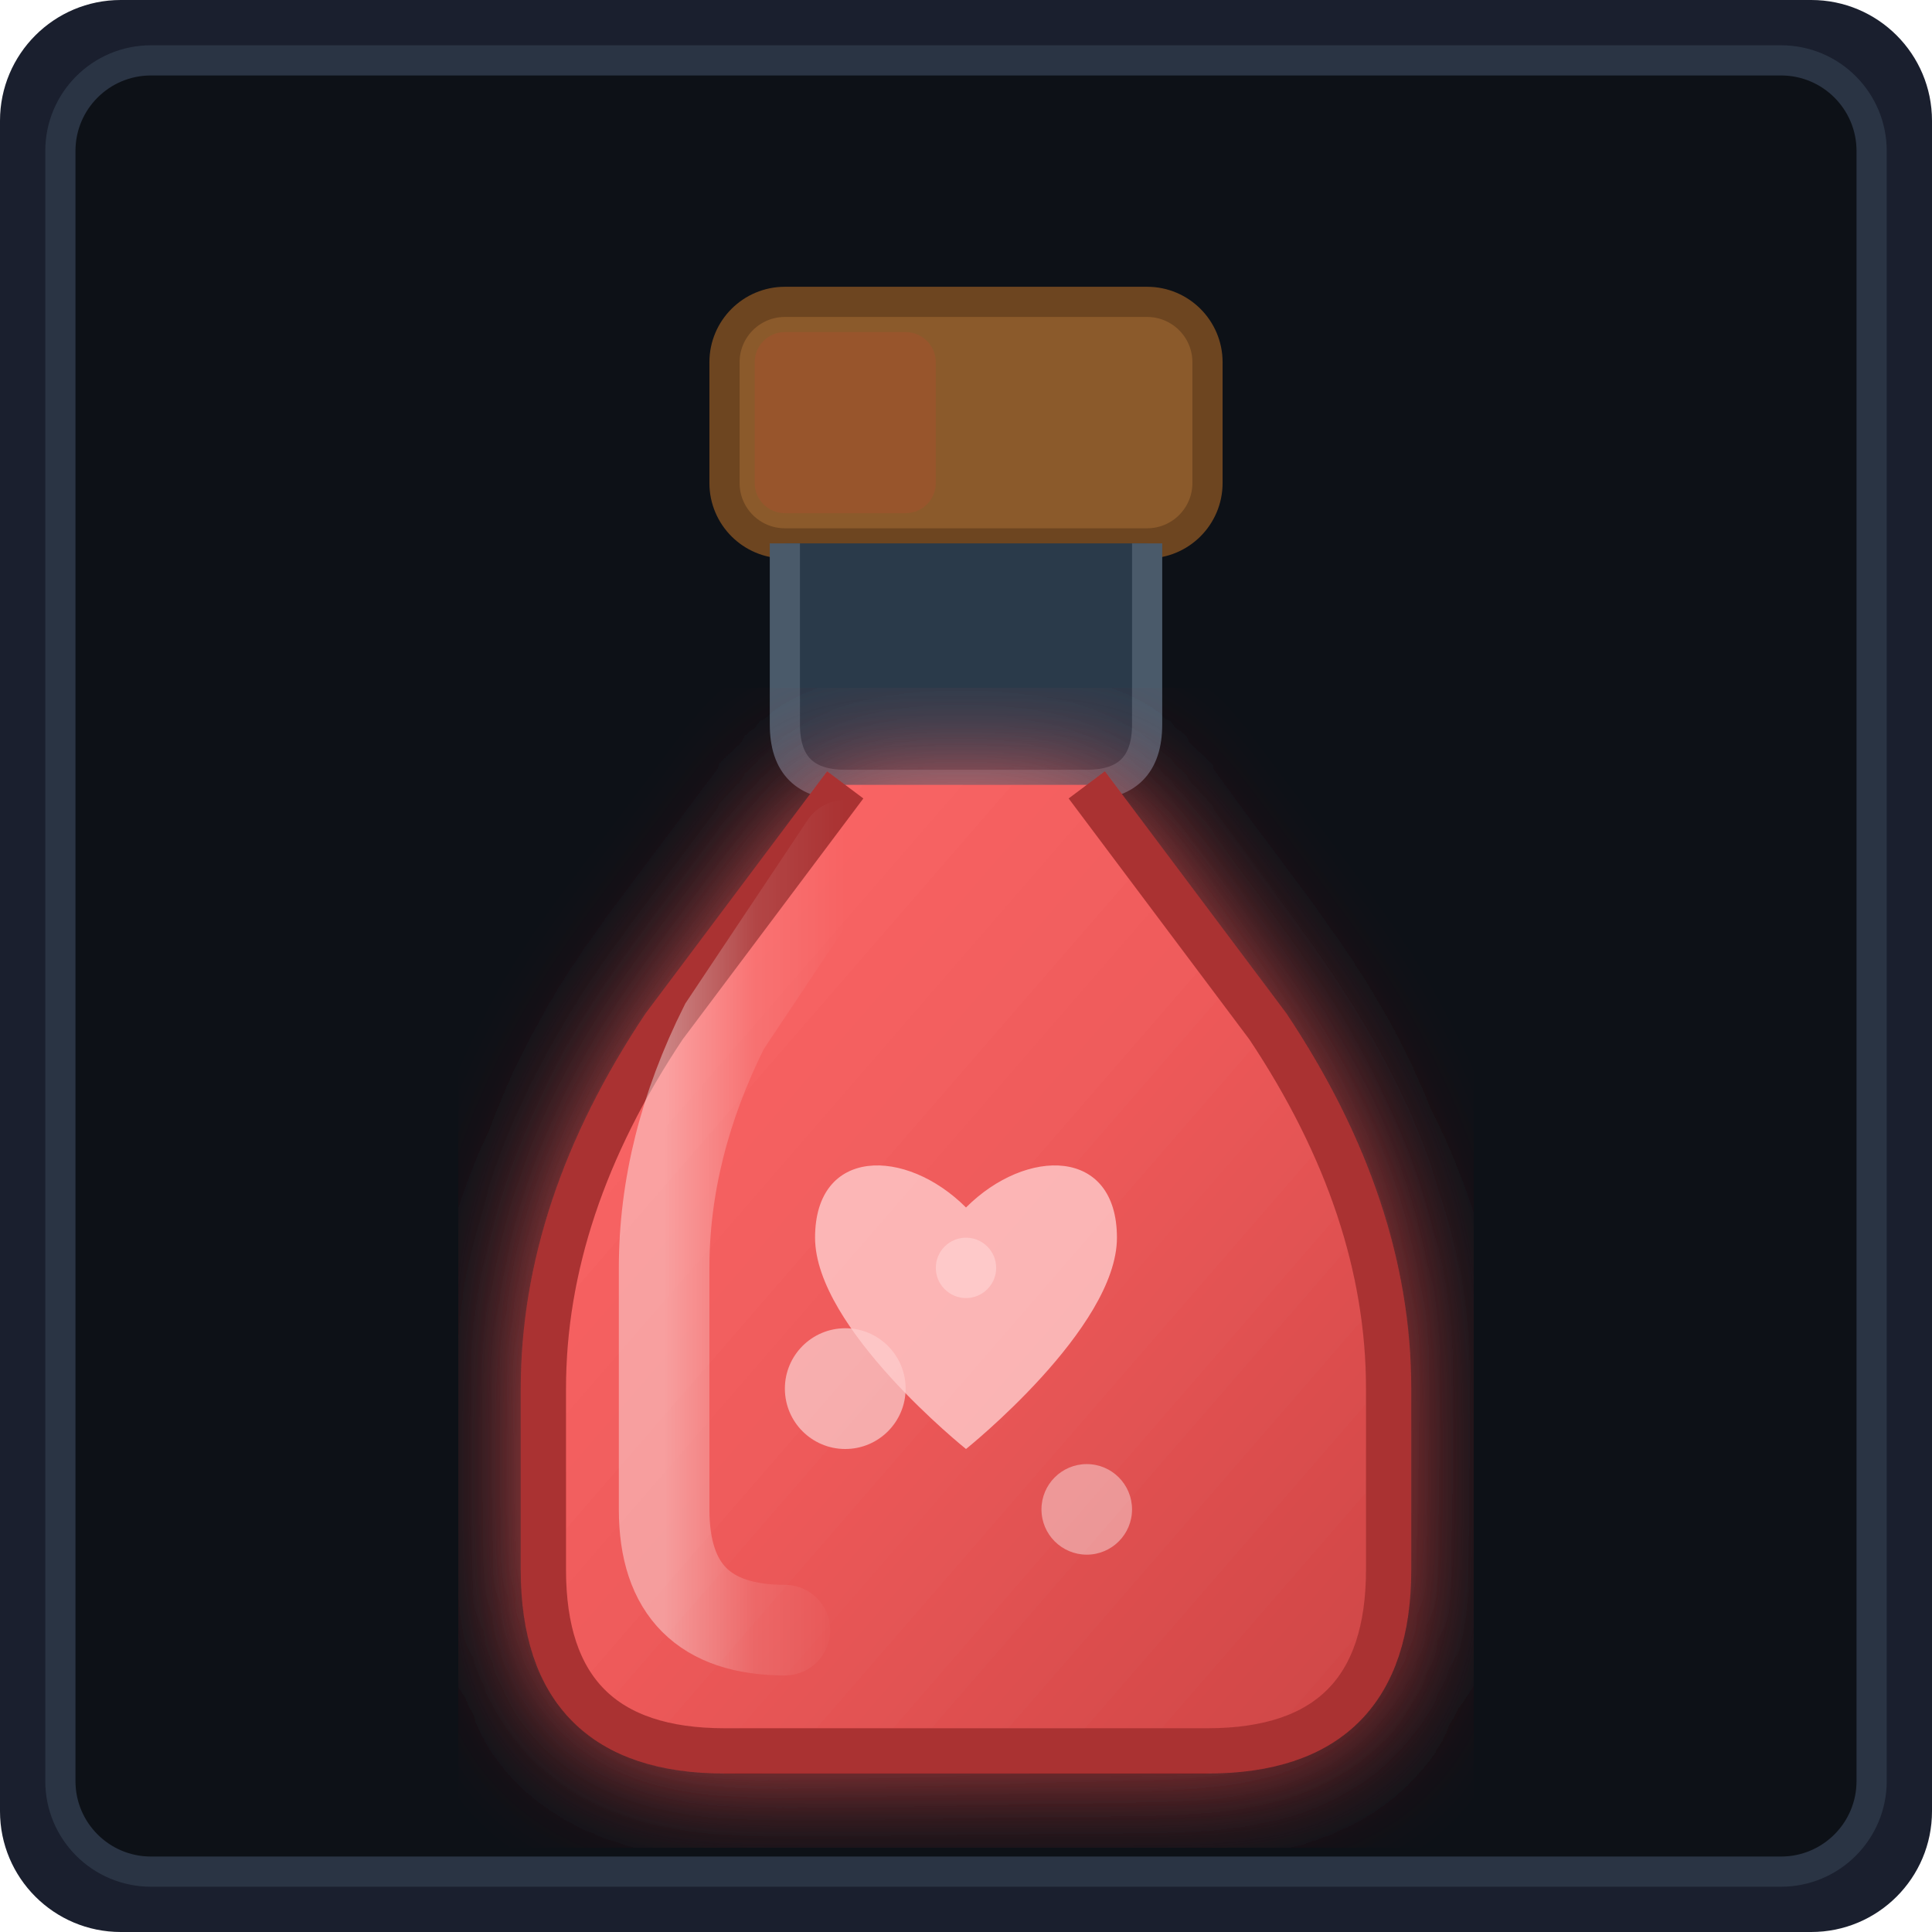
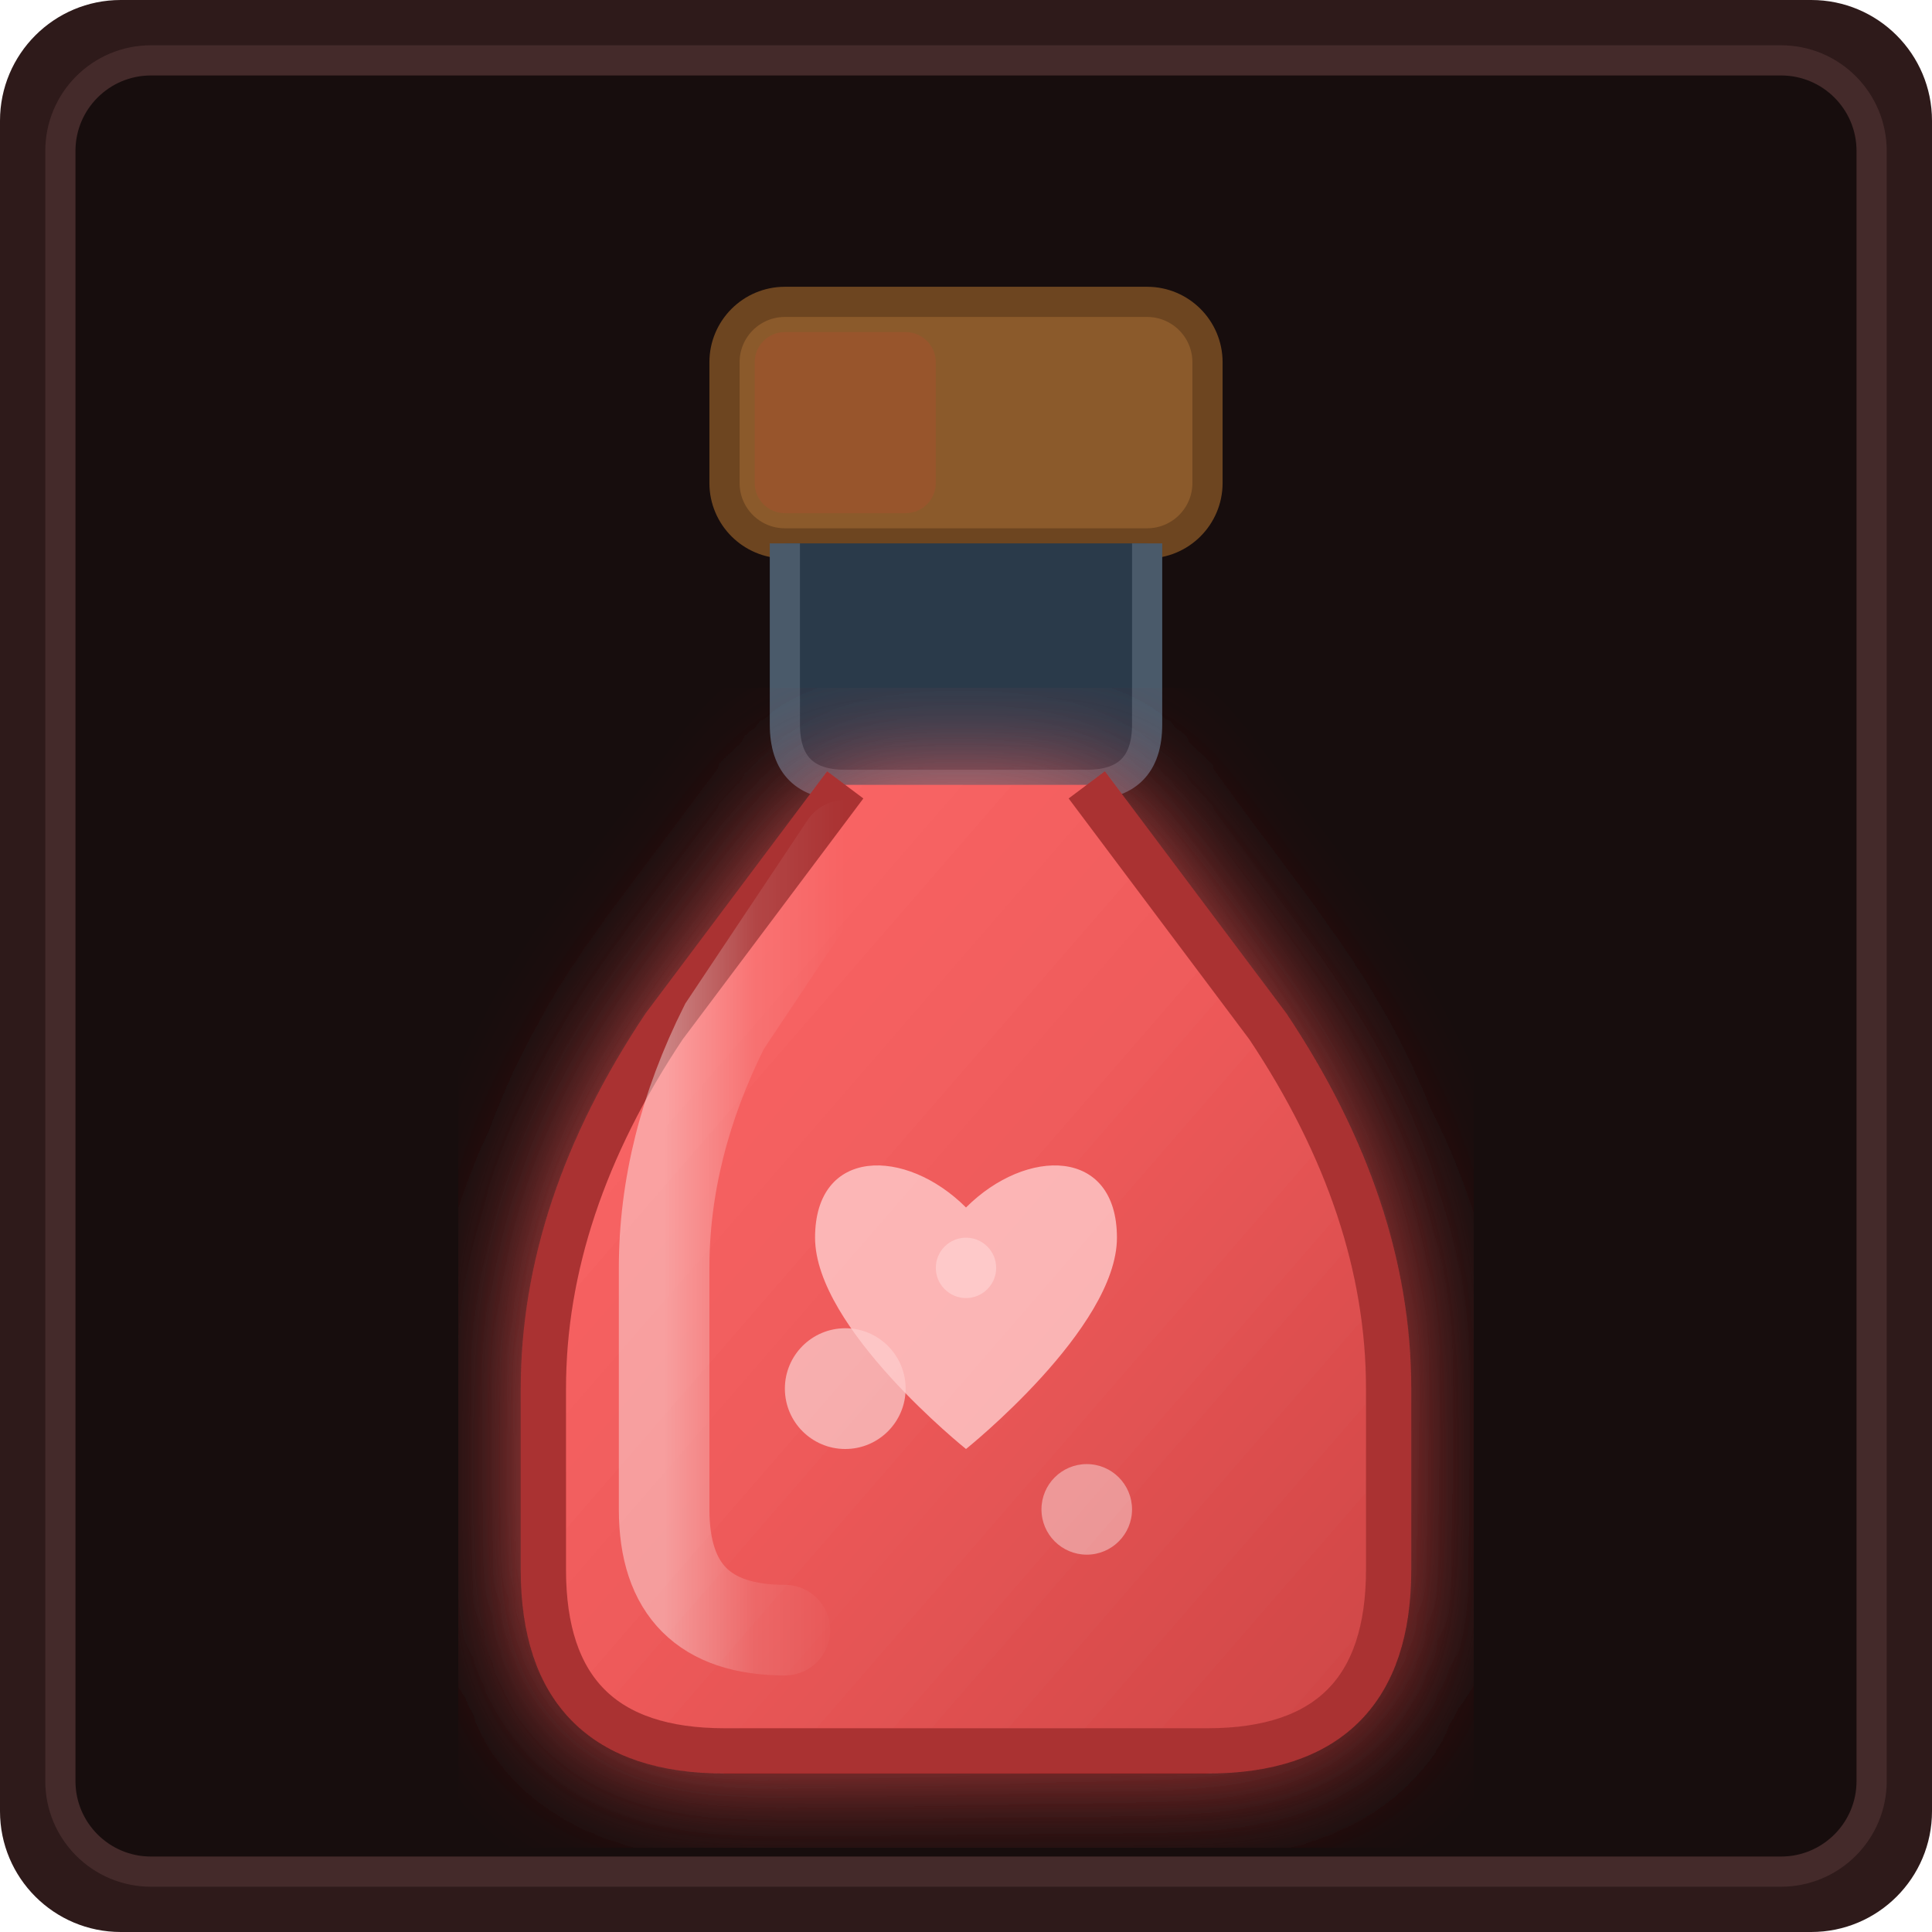
<svg xmlns="http://www.w3.org/2000/svg" viewBox="0 0 64 64">
-   <rect width="64" height="64" rx="4" fill="#1a1f2e" />
-   <rect x="2" y="2" width="60" height="60" rx="3" fill="#0d1117" stroke="#2a3444" stroke-width="1" />
+   <rect width="64" height="64" rx="4" fill="#2e1a1a" />
+   <rect x="2" y="2" width="60" height="60" rx="3" fill="#170d0d" stroke="#442a2a" stroke-width="1" />
  <defs>
    <linearGradient id="potionGlow" x1="0%" y1="0%" x2="100%" y2="100%">
      <stop offset="0%" style="stop-color:#ff6b6b" />
      <stop offset="50%" style="stop-color:#ee5a5a" />
      <stop offset="100%" style="stop-color:#cc4444" />
    </linearGradient>
    <linearGradient id="glassShine" x1="0%" y1="0%" x2="100%" y2="0%">
      <stop offset="0%" style="stop-color:rgba(255,255,255,0.4)" />
      <stop offset="50%" style="stop-color:rgba(255,255,255,0.1)" />
      <stop offset="100%" style="stop-color:rgba(255,255,255,0)" />
    </linearGradient>
    <filter id="innerGlow">
      <feGaussianBlur stdDeviation="2" result="blur" />
      <feComposite in="SourceGraphic" in2="blur" operator="over" />
    </filter>
  </defs>
  <rect x="24" y="10" width="16" height="8" rx="2" fill="#8B5A2B" stroke="#6d4520" stroke-width="1" />
  <rect x="25" y="11" width="6" height="6" rx="1" fill="#A0522D" opacity="0.6" />
  <path d="M26 18 L26 24 Q26 26 28 26 L36 26 Q38 26 38 24 L38 18" fill="#2a3a4a" stroke="#4a5a6a" stroke-width="1" />
  <path d="M28 26 L22 34 Q18 40 18 46 L18 52 Q18 58 24 58 L40 58 Q46 58 46 52 L46 46 Q46 40 42 34 L36 26" fill="url(#potionGlow)" stroke="#aa3333" stroke-width="1.5" filter="url(#innerGlow)" />
  <path d="M28 28 L24 34 Q22 38 22 42 L22 50 Q22 54 26 54" fill="none" stroke="url(#glassShine)" stroke-width="3" stroke-linecap="round" />
  <circle cx="28" cy="46" r="2" fill="rgba(255,255,255,0.5)" />
  <circle cx="36" cy="50" r="1.5" fill="rgba(255,255,255,0.4)" />
  <circle cx="32" cy="42" r="1" fill="rgba(255,255,255,0.6)" />
  <path d="M32 40 C30 38 27 38 27 41 C27 44 32 48 32 48 C32 48 37 44 37 41 C37 38 34 38 32 40" fill="#ffcccc" opacity="0.8" />
</svg>
